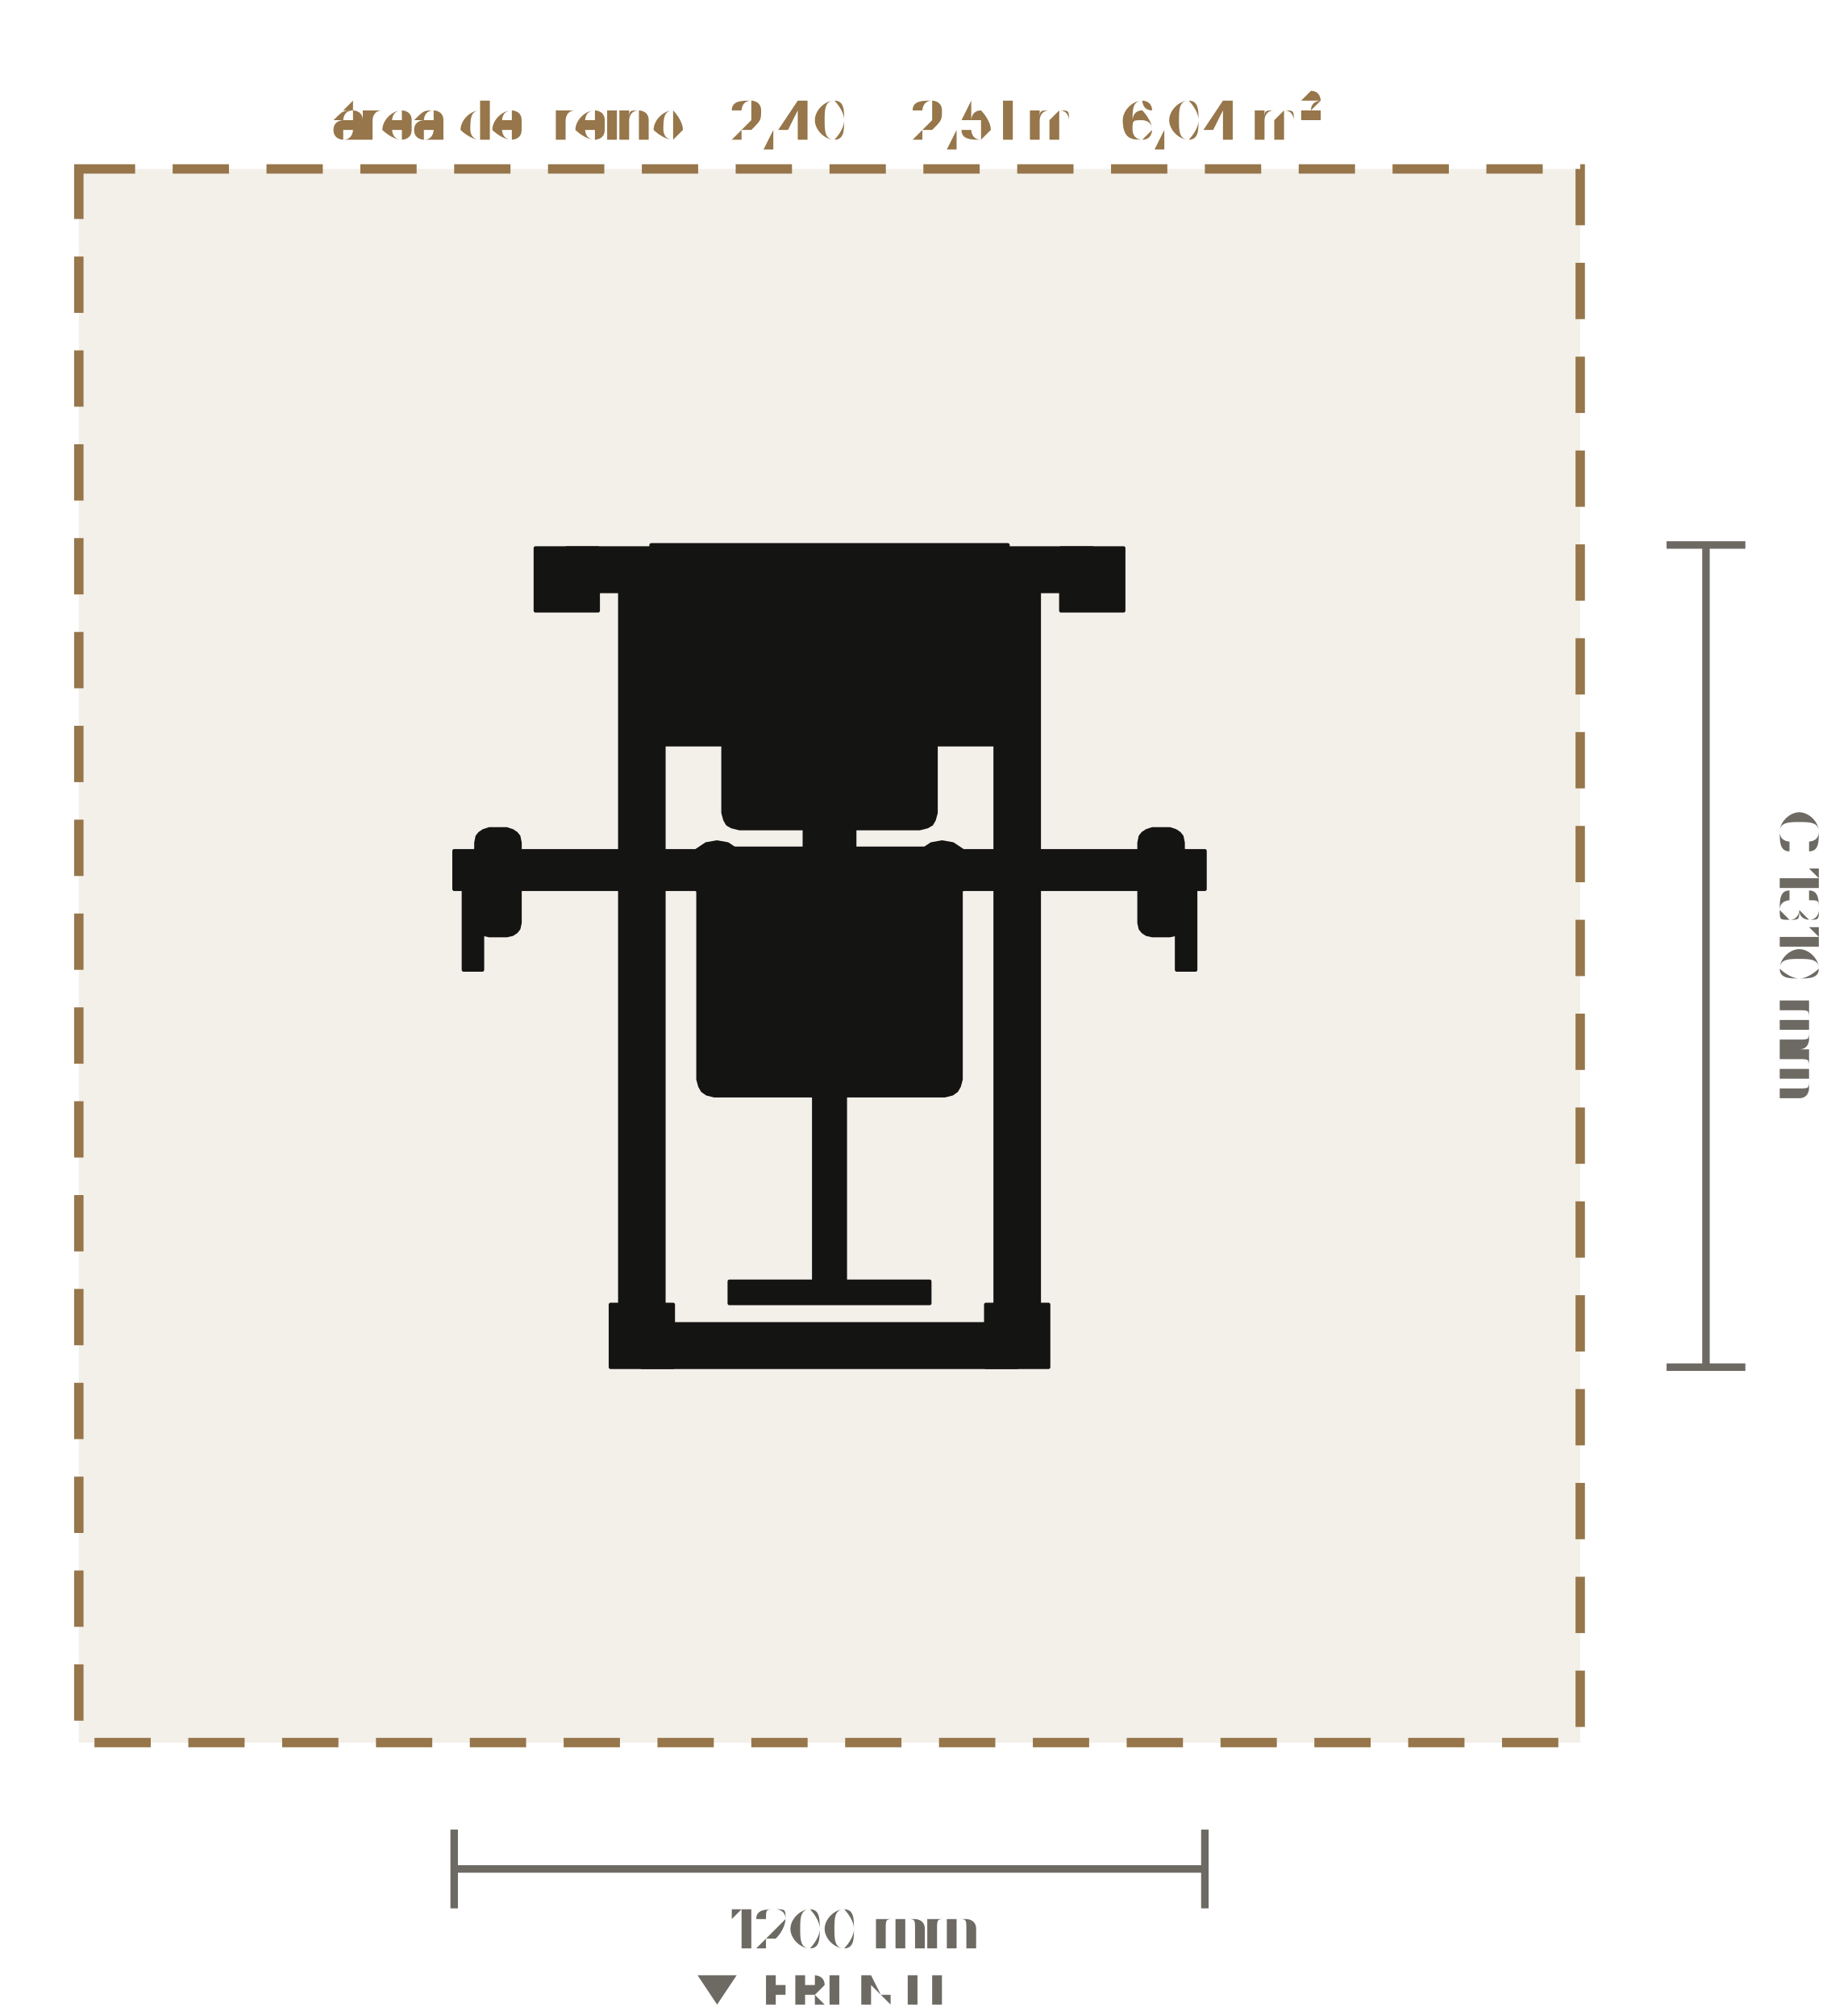
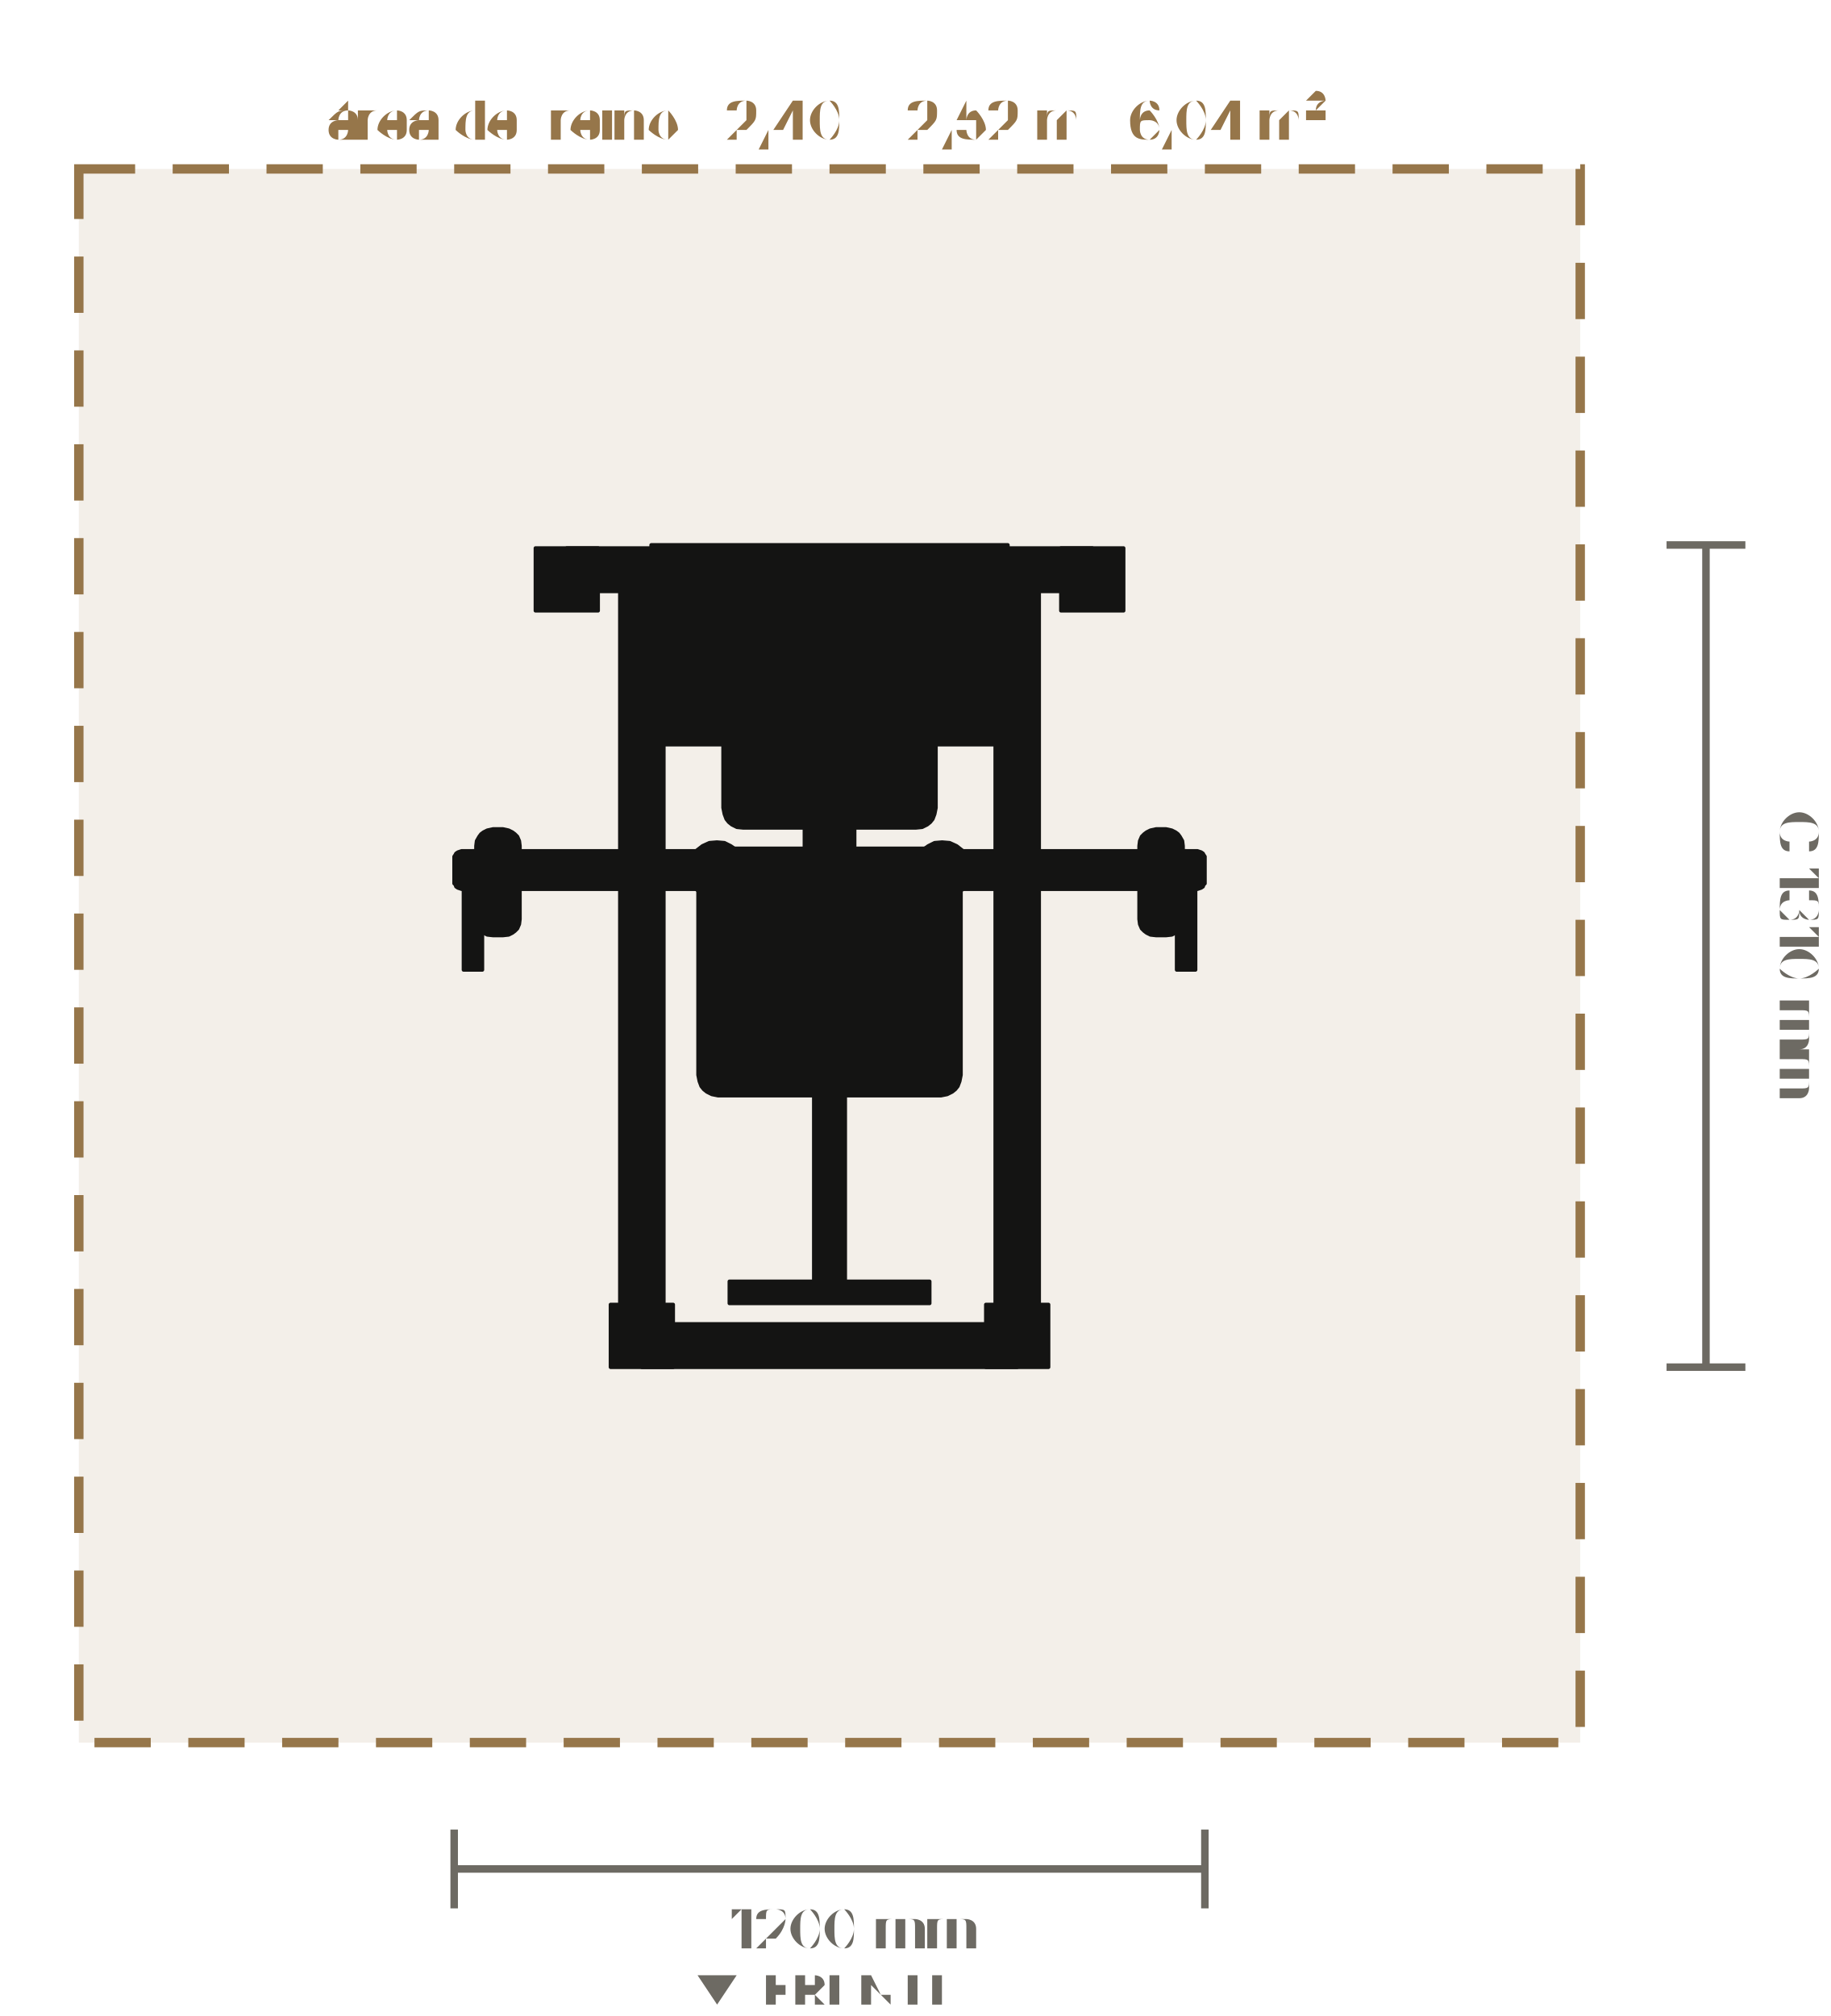
<svg xmlns="http://www.w3.org/2000/svg" viewBox="-1.326 -1.528 2.926 3.222" role="img" aria-label="Planta do Peck Deck (LD-B004): 1200 × 1315 mm, com 60 cm de área de treino em volta" data-equipment="LD-B004" data-unit="m">
  <rect class="eq-zone" x="-1.2" y="-1.258" width="2.4" height="2.515" style="fill:#96764a;fill-opacity:.12;stroke:#96764a;stroke-width:0.015;stroke-dasharray:0.09 0.06" />
-   <text class="eq-zone-label" x="0" y="-1.303" style="font-family:Barlow,Inter,Arial,sans-serif;font-size:0.086px;fill:#96764a;text-anchor:middle">área de treino · 2,40 × 2,51 m · 6,04 m²</text>
+   <text class="eq-zone-label" x="0" y="-1.303" style="font-family:Barlow,Inter,Arial,sans-serif;font-size:0.086px;fill:#96764a;text-anchor:middle">área de treino · 2,40 × 2,52 m · 6,04 m²</text>
  <g class="eq-parts">
    <polygon class="eq-part" points="-0.42,-0.652 0.42,-0.652 0.42,-0.583 -0.42,-0.583" style="fill:#141413;stroke:#141413;stroke-width:0.006;stroke-linejoin:round" />
    <polygon class="eq-part" points="-0.335,-0.618 -0.265,-0.618 -0.265,0.623 -0.335,0.623" style="fill:#141413;stroke:#141413;stroke-width:0.006;stroke-linejoin:round" />
    <polygon class="eq-part" points="0.265,-0.618 0.335,-0.618 0.335,0.623 0.265,0.623" style="fill:#141413;stroke:#141413;stroke-width:0.006;stroke-linejoin:round" />
    <polygon class="eq-part" points="-0.3,0.588 0.3,0.588 0.3,0.657 -0.3,0.657" style="fill:#141413;stroke:#141413;stroke-width:0.006;stroke-linejoin:round" />
    <polygon class="eq-part" points="-0.035,-0.618 0.035,-0.618 0.035,0.102 -0.035,0.102" style="fill:#141413;stroke:#141413;stroke-width:0.006;stroke-linejoin:round" />
    <polygon class="eq-part" points="-0.47,-0.652 -0.37,-0.652 -0.37,-0.552 -0.47,-0.552" style="fill:#141413;stroke:#141413;stroke-width:0.006;stroke-linejoin:round" />
    <polygon class="eq-part" points="0.37,-0.652 0.47,-0.652 0.47,-0.552 0.37,-0.552" style="fill:#141413;stroke:#141413;stroke-width:0.006;stroke-linejoin:round" />
    <polygon class="eq-part" points="-0.35,0.557 -0.25,0.557 -0.25,0.657 -0.35,0.657" style="fill:#141413;stroke:#141413;stroke-width:0.006;stroke-linejoin:round" />
    <polygon class="eq-part" points="0.25,0.557 0.35,0.557 0.35,0.657 0.25,0.657" style="fill:#141413;stroke:#141413;stroke-width:0.006;stroke-linejoin:round" />
-     <polygon class="eq-part" points="-0.205,-0.562 -0.135,-0.562 -0.135,-0.492 -0.205,-0.492" style="fill:#141413;stroke:#141413;stroke-width:0.006;stroke-linejoin:round" />
-     <polygon class="eq-part" points="0.135,-0.562 0.205,-0.562 0.205,-0.492 0.135,-0.492" style="fill:#141413;stroke:#141413;stroke-width:0.006;stroke-linejoin:round" />
+     <polygon class="eq-part" points="-0.205,-0.55 -0.205,-0.554 -0.203,-0.556 -0.202,-0.559 -0.199,-0.561 -0.196,-0.562 -0.193,-0.562 -0.147,-0.562 -0.144,-0.562 -0.141,-0.561 -0.139,-0.559 -0.137,-0.556 -0.135,-0.554 -0.135,-0.55 -0.135,-0.504 -0.135,-0.501 -0.137,-0.498 -0.139,-0.496 -0.141,-0.494 -0.144,-0.493 -0.147,-0.492 -0.193,-0.492 -0.196,-0.493 -0.199,-0.494 -0.202,-0.496 -0.203,-0.498 -0.205,-0.501 -0.205,-0.504" style="fill:#141413;stroke:#141413;stroke-width:0.006;stroke-linejoin:round" />
+     <polygon class="eq-part" points="0.135,-0.55 0.135,-0.554 0.137,-0.556 0.139,-0.559 0.141,-0.561 0.144,-0.562 0.147,-0.562 0.193,-0.562 0.196,-0.562 0.199,-0.561 0.202,-0.559 0.203,-0.556 0.205,-0.554 0.205,-0.55 0.205,-0.504 0.205,-0.501 0.203,-0.498 0.202,-0.496 0.199,-0.494 0.196,-0.493 0.193,-0.492 0.147,-0.492 0.144,-0.493 0.141,-0.494 0.139,-0.496 0.137,-0.498 0.135,-0.501 0.135,-0.504" style="fill:#141413;stroke:#141413;stroke-width:0.006;stroke-linejoin:round" />
    <polygon class="eq-part" points="-0.285,-0.657 0.285,-0.657 0.285,-0.338 -0.285,-0.338" style="fill:#141413;stroke:#141413;stroke-width:0.006;stroke-linejoin:round" />
    <polygon class="eq-part" points="-0.06,-0.338 0.06,-0.338 0.06,-0.334 -0.06,-0.334" style="fill:#141413;stroke:#141413;stroke-width:0.006;stroke-linejoin:round" />
-     <polygon class="eq-part" points="-0.09,-0.527 -0.089,-0.531 -0.087,-0.535 -0.084,-0.537 -0.08,-0.537 -0.076,-0.537 -0.073,-0.535 -0.071,-0.531 -0.07,-0.527 -0.071,-0.524 -0.073,-0.52 -0.076,-0.518 -0.08,-0.517 -0.084,-0.518 -0.087,-0.52 -0.089,-0.524" style="fill:#141413;stroke:#141413;stroke-width:0.006;stroke-linejoin:round" />
-     <polygon class="eq-part" points="0.07,-0.527 0.071,-0.531 0.073,-0.535 0.076,-0.537 0.08,-0.537 0.084,-0.537 0.087,-0.535 0.089,-0.531 0.09,-0.527 0.089,-0.524 0.087,-0.52 0.084,-0.518 0.08,-0.517 0.076,-0.518 0.073,-0.52 0.071,-0.524" style="fill:#141413;stroke:#141413;stroke-width:0.006;stroke-linejoin:round" />
+     <polygon class="eq-part" points="-0.09,-0.527 -0.09,-0.53 -0.089,-0.532 -0.087,-0.535 -0.085,-0.536 -0.083,-0.537 -0.08,-0.537 -0.077,-0.537 -0.075,-0.536 -0.073,-0.535 -0.071,-0.532 -0.07,-0.53 -0.07,-0.527 -0.07,-0.525 -0.071,-0.522 -0.073,-0.52 -0.075,-0.519 -0.077,-0.518 -0.08,-0.517 -0.083,-0.518 -0.085,-0.519 -0.087,-0.52 -0.089,-0.522 -0.09,-0.525" style="fill:#141413;stroke:#141413;stroke-width:0.006;stroke-linejoin:round" />
+     <polygon class="eq-part" points="0.07,-0.527 0.07,-0.53 0.071,-0.532 0.073,-0.535 0.075,-0.536 0.077,-0.537 0.08,-0.537 0.083,-0.537 0.085,-0.536 0.087,-0.535 0.089,-0.532 0.09,-0.53 0.09,-0.527 0.09,-0.525 0.089,-0.522 0.087,-0.52 0.085,-0.519 0.083,-0.518 0.08,-0.517 0.077,-0.518 0.075,-0.519 0.073,-0.52 0.071,-0.522 0.07,-0.525" style="fill:#141413;stroke:#141413;stroke-width:0.006;stroke-linejoin:round" />
    <polygon class="eq-part" points="-0.13,-0.608 0.13,-0.608 0.13,-0.448 -0.13,-0.448" style="fill:#141413;stroke:#141413;stroke-width:0.006;stroke-linejoin:round" />
    <polygon class="eq-part" points="-0.13,-0.608 0.13,-0.608 0.13,-0.448 -0.13,-0.448" style="fill:#141413;stroke:#141413;stroke-width:0.006;stroke-linejoin:round" />
-     <polygon class="eq-part" points="-0.004,-0.527 -0.004,-0.529 -0.003,-0.53 -0.002,-0.531 0,-0.531 0.002,-0.531 0.003,-0.53 0.004,-0.529 0.004,-0.527 0.004,-0.526 0.003,-0.525 0.002,-0.524 0,-0.523 -0.002,-0.524 -0.003,-0.525 -0.004,-0.526" style="fill:#141413;stroke:#141413;stroke-width:0.006;stroke-linejoin:round" />
+     <polygon class="eq-part" points="-0.004,-0.527 -0.004,-0.528 -0.004,-0.529 -0.003,-0.53 -0.002,-0.531 -0.001,-0.531 0,-0.531 0.001,-0.531 0.002,-0.531 0.003,-0.53 0.004,-0.529 0.004,-0.528 0.004,-0.527 0.004,-0.526 0.004,-0.525 0.003,-0.525 0.002,-0.524 0.001,-0.524 0,-0.523 -0.001,-0.524 -0.002,-0.524 -0.003,-0.525 -0.004,-0.525 -0.004,-0.526" style="fill:#141413;stroke:#141413;stroke-width:0.006;stroke-linejoin:round" />
    <polygon class="eq-part" points="-0.12,-0.593 0.12,-0.593 0.12,-0.463 -0.12,-0.463" style="fill:#141413;stroke:#141413;stroke-width:0.006;stroke-linejoin:round" />
    <polygon class="eq-part" points="-0.12,-0.593 0.12,-0.593 0.12,-0.463 -0.12,-0.463" style="fill:#141413;stroke:#141413;stroke-width:0.006;stroke-linejoin:round" />
    <polygon class="eq-part" points="-0.12,-0.593 0.12,-0.593 0.12,-0.463 -0.12,-0.463" style="fill:#141413;stroke:#141413;stroke-width:0.006;stroke-linejoin:round" />
    <polygon class="eq-part" points="-0.12,-0.593 0.12,-0.593 0.12,-0.463 -0.12,-0.463" style="fill:#141413;stroke:#141413;stroke-width:0.006;stroke-linejoin:round" />
    <polygon class="eq-part" points="-0.12,-0.593 0.12,-0.593 0.12,-0.463 -0.12,-0.463" style="fill:#141413;stroke:#141413;stroke-width:0.006;stroke-linejoin:round" />
    <polygon class="eq-part" points="-0.12,-0.593 0.12,-0.593 0.12,-0.463 -0.12,-0.463" style="fill:#141413;stroke:#141413;stroke-width:0.006;stroke-linejoin:round" />
    <polygon class="eq-part" points="-0.12,-0.593 0.12,-0.593 0.12,-0.463 -0.12,-0.463" style="fill:#141413;stroke:#141413;stroke-width:0.006;stroke-linejoin:round" />
    <polygon class="eq-part" points="-0.12,-0.593 0.12,-0.593 0.12,-0.463 -0.12,-0.463" style="fill:#141413;stroke:#141413;stroke-width:0.006;stroke-linejoin:round" />
    <polygon class="eq-part" points="-0.12,-0.593 0.12,-0.593 0.12,-0.463 -0.12,-0.463" style="fill:#141413;stroke:#141413;stroke-width:0.006;stroke-linejoin:round" />
    <polygon class="eq-part" points="-0.12,-0.593 0.12,-0.593 0.12,-0.463 -0.12,-0.463" style="fill:#141413;stroke:#141413;stroke-width:0.006;stroke-linejoin:round" />
    <polygon class="eq-part" points="-0.12,-0.593 0.12,-0.593 0.12,-0.463 -0.12,-0.463" style="fill:#141413;stroke:#141413;stroke-width:0.006;stroke-linejoin:round" />
    <polygon class="eq-part" points="-0.12,-0.593 0.12,-0.593 0.12,-0.463 -0.12,-0.463" style="fill:#141413;stroke:#141413;stroke-width:0.006;stroke-linejoin:round" />
    <polygon class="eq-part" points="-0.12,-0.593 0.12,-0.593 0.12,-0.463 -0.12,-0.463" style="fill:#141413;stroke:#141413;stroke-width:0.006;stroke-linejoin:round" />
    <polygon class="eq-part" points="-0.12,-0.593 0.12,-0.593 0.12,-0.463 -0.12,-0.463" style="fill:#141413;stroke:#141413;stroke-width:0.006;stroke-linejoin:round" />
    <polygon class="eq-part" points="-0.12,-0.593 0.12,-0.593 0.12,-0.463 -0.12,-0.463" style="fill:#141413;stroke:#141413;stroke-width:0.006;stroke-linejoin:round" />
-     <polygon class="eq-part" points="-0.006,-0.527 -0.005,-0.53 -0.004,-0.532 -0.002,-0.533 0,-0.533 0.002,-0.533 0.004,-0.532 0.005,-0.53 0.006,-0.527 0.005,-0.525 0.004,-0.523 0.002,-0.522 0,-0.521 -0.002,-0.522 -0.004,-0.523 -0.005,-0.525" style="fill:#141413;stroke:#141413;stroke-width:0.006;stroke-linejoin:round" />
+     <polygon class="eq-part" points="-0.006,-0.527 -0.006,-0.529 -0.005,-0.53 -0.004,-0.532 -0.003,-0.533 -0.002,-0.533 0,-0.533 0.002,-0.533 0.003,-0.533 0.004,-0.532 0.005,-0.53 0.006,-0.529 0.006,-0.527 0.006,-0.526 0.005,-0.524 0.004,-0.523 0.003,-0.522 0.002,-0.522 0,-0.521 -0.002,-0.522 -0.003,-0.522 -0.004,-0.523 -0.005,-0.524 -0.006,-0.526" style="fill:#141413;stroke:#141413;stroke-width:0.006;stroke-linejoin:round" />
    <polygon class="eq-part" points="-0.006,-0.482 0.006,-0.482 0.006,-0.412 -0.006,-0.412" style="fill:#141413;stroke:#141413;stroke-width:0.006;stroke-linejoin:round" />
    <polygon class="eq-part" points="-0.008,-0.492 -0.008,-0.563 -0.006,-0.57 0,-0.573 0.006,-0.57 0.008,-0.565 0.008,-0.563 0.008,-0.492 0.006,-0.485 0,-0.482 -0.006,-0.485 -0.008,-0.49" style="fill:#141413;stroke:#141413;stroke-width:0.006;stroke-linejoin:round" />
-     <polygon class="eq-part" points="-0.015,-0.533 0.015,-0.542 0.015,-0.522 -0.015,-0.512" style="fill:#141413;stroke:#141413;stroke-width:0.006;stroke-linejoin:round" />
-     <polygon class="eq-part" points="-0.035,-0.003 0.035,-0.003 0.035,0.068 -0.035,0.068" style="fill:#141413;stroke:#141413;stroke-width:0.006;stroke-linejoin:round" />
-     <polygon class="eq-part" points="-0.21,-0.132 -0.207,-0.143 -0.203,-0.15 -0.196,-0.155 -0.184,-0.158 0.184,-0.158 0.196,-0.155 0.203,-0.15 0.207,-0.143 0.21,-0.132 0.21,0.197 0.207,0.208 0.203,0.215 0.196,0.22 0.184,0.223 -0.184,0.223 -0.196,0.22 -0.203,0.215 -0.207,0.208 -0.21,0.197" style="fill:#141413;stroke:#141413;stroke-width:0.006;stroke-linejoin:round" />
+     <polygon class="eq-part" points="-0.015,-0.535 0.015,-0.542 0.015,-0.52 -0.015,-0.512" style="fill:#141413;stroke:#141413;stroke-width:0.006;stroke-linejoin:round" />
+     <polygon class="eq-part" points="-0.035,0.009 -0.035,0.006 -0.033,0.004 -0.032,0.001 -0.029,-0.001 -0.026,-0.002 -0.023,-0.003 0.023,-0.003 0.026,-0.002 0.029,-0.001 0.032,0.001 0.033,0.004 0.035,0.006 0.035,0.009 0.035,0.056 0.035,0.059 0.033,0.061 0.032,0.064 0.029,0.066 0.026,0.067 0.023,0.068 -0.023,0.068 -0.026,0.067 -0.029,0.066 -0.032,0.064 -0.033,0.061 -0.035,0.059 -0.035,0.056" style="fill:#141413;stroke:#141413;stroke-width:0.006;stroke-linejoin:round" />
+     <polygon class="eq-part" points="-0.21,-0.125 -0.208,-0.135 -0.205,-0.143 -0.201,-0.148 -0.196,-0.152 -0.188,-0.156 -0.178,-0.158 0.178,-0.158 0.188,-0.156 0.196,-0.152 0.201,-0.148 0.205,-0.143 0.208,-0.135 0.21,-0.125 0.21,0.19 0.208,0.2 0.205,0.208 0.201,0.213 0.196,0.217 0.188,0.221 0.178,0.223 -0.178,0.223 -0.188,0.221 -0.196,0.217 -0.201,0.213 -0.205,0.208 -0.208,0.2 -0.21,0.19" style="fill:#141413;stroke:#141413;stroke-width:0.006;stroke-linejoin:round" />
    <polygon class="eq-part" points="-0.03,-0.527 0.03,-0.527 0.03,-0.328 -0.03,-0.328" style="fill:#141413;stroke:#141413;stroke-width:0.006;stroke-linejoin:round" />
-     <polygon class="eq-part" points="-0.17,-0.346 -0.167,-0.357 -0.163,-0.363 -0.156,-0.368 -0.144,-0.371 0.144,-0.371 0.156,-0.368 0.163,-0.363 0.167,-0.357 0.17,-0.346 0.17,-0.229 0.167,-0.218 0.163,-0.211 0.156,-0.207 0.144,-0.204 -0.144,-0.204 -0.156,-0.207 -0.163,-0.211 -0.167,-0.218 -0.17,-0.229" style="fill:#141413;stroke:#141413;stroke-width:0.006;stroke-linejoin:round" />
+     <polygon class="eq-part" points="-0.17,-0.338 -0.168,-0.348 -0.165,-0.356 -0.161,-0.361 -0.156,-0.365 -0.148,-0.368 -0.138,-0.37 0.138,-0.37 0.148,-0.368 0.156,-0.365 0.161,-0.361 0.165,-0.356 0.168,-0.348 0.17,-0.338 0.17,-0.237 0.168,-0.227 0.165,-0.219 0.161,-0.214 0.156,-0.21 0.148,-0.206 0.138,-0.205 -0.138,-0.205 -0.148,-0.206 -0.156,-0.21 -0.161,-0.214 -0.165,-0.219 -0.168,-0.227 -0.17,-0.237" style="fill:#141413;stroke:#141413;stroke-width:0.006;stroke-linejoin:round" />
    <polygon class="eq-part" points="-0.04,-0.477 0.04,-0.477 0.04,-0.138 -0.04,-0.138" style="fill:#141413;stroke:#141413;stroke-width:0.006;stroke-linejoin:round" />
    <polygon class="eq-part" points="-0.2,-0.172 0.2,-0.172 0.2,-0.102 -0.2,-0.102" style="fill:#141413;stroke:#141413;stroke-width:0.006;stroke-linejoin:round" />
-     <polygon class="eq-part" points="-0.004,-0.527 -0.004,-0.528 -0.003,-0.528 -0.002,-0.528 0,-0.528 0.002,-0.528 0.003,-0.528 0.004,-0.528 0.004,-0.527 0.004,-0.138 0.004,-0.137 0.003,-0.137 0.002,-0.137 0,-0.137 -0.002,-0.137 -0.003,-0.137 -0.004,-0.137 -0.004,-0.138" style="fill:#141413;stroke:#141413;stroke-width:0.006;stroke-linejoin:round" />
-     <polygon class="eq-part" points="-0.225,-0.138 -0.222,-0.155 -0.212,-0.169 -0.197,-0.179 -0.18,-0.182 -0.163,-0.179 -0.148,-0.169 -0.138,-0.155 -0.135,-0.138 -0.138,-0.12 -0.148,-0.106 -0.163,-0.096 -0.18,-0.092 -0.197,-0.096 -0.212,-0.106 -0.222,-0.12" style="fill:#141413;stroke:#141413;stroke-width:0.006;stroke-linejoin:round" />
+     <polygon class="eq-part" points="-0.004,-0.527 -0.004,-0.528 -0.004,-0.528 -0.003,-0.528 -0.002,-0.528 -0.001,-0.528 0,-0.528 0.001,-0.528 0.002,-0.528 0.003,-0.528 0.004,-0.528 0.004,-0.528 0.004,-0.527 0.004,-0.138 0.004,-0.137 0.004,-0.137 0.003,-0.137 0.002,-0.137 0.001,-0.137 0,-0.137 -0.001,-0.137 -0.002,-0.137 -0.003,-0.137 -0.004,-0.137 -0.004,-0.137 -0.004,-0.138" style="fill:#141413;stroke:#141413;stroke-width:0.006;stroke-linejoin:round" />
+     <polygon class="eq-part" points="-0.225,-0.138 -0.224,-0.149 -0.219,-0.16 -0.212,-0.169 -0.203,-0.176 -0.192,-0.181 -0.18,-0.182 -0.168,-0.181 -0.158,-0.176 -0.148,-0.169 -0.141,-0.16 -0.137,-0.149 -0.135,-0.138 -0.137,-0.126 -0.141,-0.115 -0.148,-0.106 -0.158,-0.099 -0.168,-0.094 -0.18,-0.092 -0.192,-0.094 -0.203,-0.099 -0.212,-0.106 -0.219,-0.115 -0.224,-0.126" style="fill:#141413;stroke:#141413;stroke-width:0.006;stroke-linejoin:round" />
    <polygon class="eq-part" points="-0.57,-0.168 -0.18,-0.168 -0.18,-0.107 -0.57,-0.107" style="fill:#141413;stroke:#141413;stroke-width:0.006;stroke-linejoin:round" />
-     <polygon class="eq-part" points="-0.6,-0.168 -0.54,-0.168 -0.54,-0.107 -0.6,-0.107" style="fill:#141413;stroke:#141413;stroke-width:0.006;stroke-linejoin:round" />
-     <polygon class="eq-part" points="-0.565,-0.181 -0.563,-0.191 -0.559,-0.196 -0.553,-0.2 -0.544,-0.203 -0.516,-0.203 -0.507,-0.2 -0.501,-0.196 -0.497,-0.191 -0.495,-0.181 -0.495,-0.053 -0.497,-0.044 -0.501,-0.039 -0.507,-0.035 -0.516,-0.033 -0.544,-0.033 -0.553,-0.035 -0.559,-0.039 -0.563,-0.044 -0.565,-0.053" style="fill:#141413;stroke:#141413;stroke-width:0.006;stroke-linejoin:round" />
+     <polygon class="eq-part" points="-0.6,-0.155 -0.6,-0.159 -0.598,-0.162 -0.597,-0.164 -0.594,-0.166 -0.591,-0.167 -0.588,-0.168 -0.552,-0.168 -0.549,-0.167 -0.546,-0.166 -0.543,-0.164 -0.542,-0.162 -0.54,-0.159 -0.54,-0.155 -0.54,-0.119 -0.54,-0.116 -0.542,-0.114 -0.543,-0.111 -0.546,-0.109 -0.549,-0.108 -0.552,-0.107 -0.588,-0.107 -0.591,-0.108 -0.594,-0.109 -0.597,-0.111 -0.598,-0.114 -0.6,-0.116 -0.6,-0.119" style="fill:#141413;stroke:#141413;stroke-width:0.006;stroke-linejoin:round" />
+     <polygon class="eq-part" points="-0.565,-0.176 -0.564,-0.184 -0.56,-0.191 -0.557,-0.195 -0.553,-0.198 -0.547,-0.201 -0.538,-0.203 -0.522,-0.203 -0.513,-0.201 -0.507,-0.198 -0.503,-0.195 -0.499,-0.191 -0.496,-0.184 -0.495,-0.176 -0.495,-0.059 -0.496,-0.051 -0.499,-0.044 -0.503,-0.04 -0.507,-0.037 -0.513,-0.034 -0.522,-0.033 -0.538,-0.033 -0.547,-0.034 -0.553,-0.037 -0.557,-0.04 -0.56,-0.044 -0.564,-0.051 -0.565,-0.059" style="fill:#141413;stroke:#141413;stroke-width:0.006;stroke-linejoin:round" />
    <polygon class="eq-part" points="-0.585,-0.138 -0.555,-0.138 -0.555,0.022 -0.585,0.022" style="fill:#141413;stroke:#141413;stroke-width:0.006;stroke-linejoin:round" />
-     <polygon class="eq-part" points="0.135,-0.138 0.138,-0.155 0.148,-0.169 0.163,-0.179 0.18,-0.182 0.197,-0.179 0.212,-0.169 0.222,-0.155 0.225,-0.138 0.222,-0.12 0.212,-0.106 0.197,-0.096 0.18,-0.092 0.163,-0.096 0.148,-0.106 0.138,-0.12" style="fill:#141413;stroke:#141413;stroke-width:0.006;stroke-linejoin:round" />
+     <polygon class="eq-part" points="0.135,-0.138 0.137,-0.149 0.141,-0.16 0.148,-0.169 0.158,-0.176 0.168,-0.181 0.18,-0.182 0.192,-0.181 0.203,-0.176 0.212,-0.169 0.219,-0.16 0.224,-0.149 0.225,-0.138 0.224,-0.126 0.219,-0.115 0.212,-0.106 0.203,-0.099 0.192,-0.094 0.18,-0.092 0.168,-0.094 0.158,-0.099 0.148,-0.106 0.141,-0.115 0.137,-0.126" style="fill:#141413;stroke:#141413;stroke-width:0.006;stroke-linejoin:round" />
    <polygon class="eq-part" points="0.18,-0.168 0.57,-0.168 0.57,-0.107 0.18,-0.107" style="fill:#141413;stroke:#141413;stroke-width:0.006;stroke-linejoin:round" />
-     <polygon class="eq-part" points="0.54,-0.168 0.6,-0.168 0.6,-0.107 0.54,-0.107" style="fill:#141413;stroke:#141413;stroke-width:0.006;stroke-linejoin:round" />
-     <polygon class="eq-part" points="0.495,-0.181 0.497,-0.191 0.501,-0.196 0.507,-0.2 0.516,-0.203 0.544,-0.203 0.553,-0.2 0.559,-0.196 0.563,-0.191 0.565,-0.181 0.565,-0.053 0.563,-0.044 0.559,-0.039 0.553,-0.035 0.544,-0.033 0.516,-0.033 0.507,-0.035 0.501,-0.039 0.497,-0.044 0.495,-0.053" style="fill:#141413;stroke:#141413;stroke-width:0.006;stroke-linejoin:round" />
+     <polygon class="eq-part" points="0.54,-0.155 0.54,-0.159 0.542,-0.162 0.543,-0.164 0.546,-0.166 0.549,-0.167 0.552,-0.168 0.588,-0.168 0.591,-0.167 0.594,-0.166 0.597,-0.164 0.598,-0.162 0.6,-0.159 0.6,-0.155 0.6,-0.119 0.6,-0.116 0.598,-0.114 0.597,-0.111 0.594,-0.109 0.591,-0.108 0.588,-0.107 0.552,-0.107 0.549,-0.108 0.546,-0.109 0.543,-0.111 0.542,-0.114 0.54,-0.116 0.54,-0.119" style="fill:#141413;stroke:#141413;stroke-width:0.006;stroke-linejoin:round" />
+     <polygon class="eq-part" points="0.495,-0.176 0.496,-0.184 0.499,-0.191 0.503,-0.195 0.507,-0.198 0.513,-0.201 0.522,-0.203 0.538,-0.203 0.547,-0.201 0.553,-0.198 0.557,-0.195 0.56,-0.191 0.564,-0.184 0.565,-0.176 0.565,-0.059 0.564,-0.051 0.56,-0.044 0.557,-0.04 0.553,-0.037 0.547,-0.034 0.538,-0.033 0.522,-0.033 0.513,-0.034 0.507,-0.037 0.503,-0.04 0.499,-0.044 0.496,-0.051 0.495,-0.059" style="fill:#141413;stroke:#141413;stroke-width:0.006;stroke-linejoin:round" />
    <polygon class="eq-part" points="0.555,-0.138 0.585,-0.138 0.585,0.022 0.555,0.022" style="fill:#141413;stroke:#141413;stroke-width:0.006;stroke-linejoin:round" />
-     <polygon class="eq-part" points="-0.025,0.11 0.025,0.11 0.025,0.54 -0.025,0.54" style="fill:#141413;stroke:#141413;stroke-width:0.006;stroke-linejoin:round" />
+     <polygon class="eq-part" points="-0.025,0.116 -0.025,0.114 -0.023,0.113 -0.021,0.112 -0.019,0.111 -0.016,0.11 -0.013,0.11 0.013,0.11 0.016,0.11 0.019,0.111 0.021,0.112 0.023,0.113 0.025,0.114 0.025,0.116 0.025,0.534 0.025,0.536 0.023,0.537 0.021,0.538 0.019,0.539 0.016,0.54 0.013,0.54 -0.013,0.54 -0.016,0.54 -0.019,0.539 -0.021,0.538 -0.023,0.537 -0.025,0.536 -0.025,0.534" style="fill:#141413;stroke:#141413;stroke-width:0.006;stroke-linejoin:round" />
    <polygon class="eq-part" points="-0.16,0.52 0.16,0.52 0.16,0.555 -0.16,0.555" style="fill:#141413;stroke:#141413;stroke-width:0.006;stroke-linejoin:round" />
    <polygon class="eq-part" points="-0.05,-0.46 0.05,-0.46 0.05,-0.456 -0.05,-0.456" style="fill:#141413;stroke:#141413;stroke-width:0.006;stroke-linejoin:round" />
  </g>
  <line class="eq-dim" x1="-0.6" y1="1.459" x2="0.6" y2="1.459" style="stroke:#6d6a63;stroke-width:0.012" />
  <line class="eq-dim" x1="-0.6" y1="1.396" x2="-0.6" y2="1.522" style="stroke:#6d6a63;stroke-width:0.012" />
  <line class="eq-dim" x1="0.6" y1="1.396" x2="0.6" y2="1.522" style="stroke:#6d6a63;stroke-width:0.012" />
  <text class="eq-text" x="0" y="1.585" style="font-family:Barlow,Inter,Arial,sans-serif;font-size:0.09px;fill:#6d6a63;text-anchor:middle">L 1200 mm</text>
  <line class="eq-dim" x1="1.401" y1="-0.657" x2="1.401" y2="0.657" style="stroke:#6d6a63;stroke-width:0.012" />
  <line class="eq-dim" x1="1.338" y1="-0.657" x2="1.464" y2="-0.657" style="stroke:#6d6a63;stroke-width:0.012" />
  <line class="eq-dim" x1="1.338" y1="0.657" x2="1.464" y2="0.657" style="stroke:#6d6a63;stroke-width:0.012" />
  <text class="eq-text" x="1.519" y="0" transform="rotate(90 1.5189 0)" style="font-family:Barlow,Inter,Arial,sans-serif;font-size:0.09px;fill:#6d6a63;text-anchor:middle">C 1310 mm</text>
  <text class="eq-text" x="0" y="1.676" style="font-family:Barlow,Inter,Arial,sans-serif;font-size:0.09px;fill:#6d6a63;text-anchor:middle;font-size:0.072px;letter-spacing:.1em">▼ FRENTE</text>
</svg>
